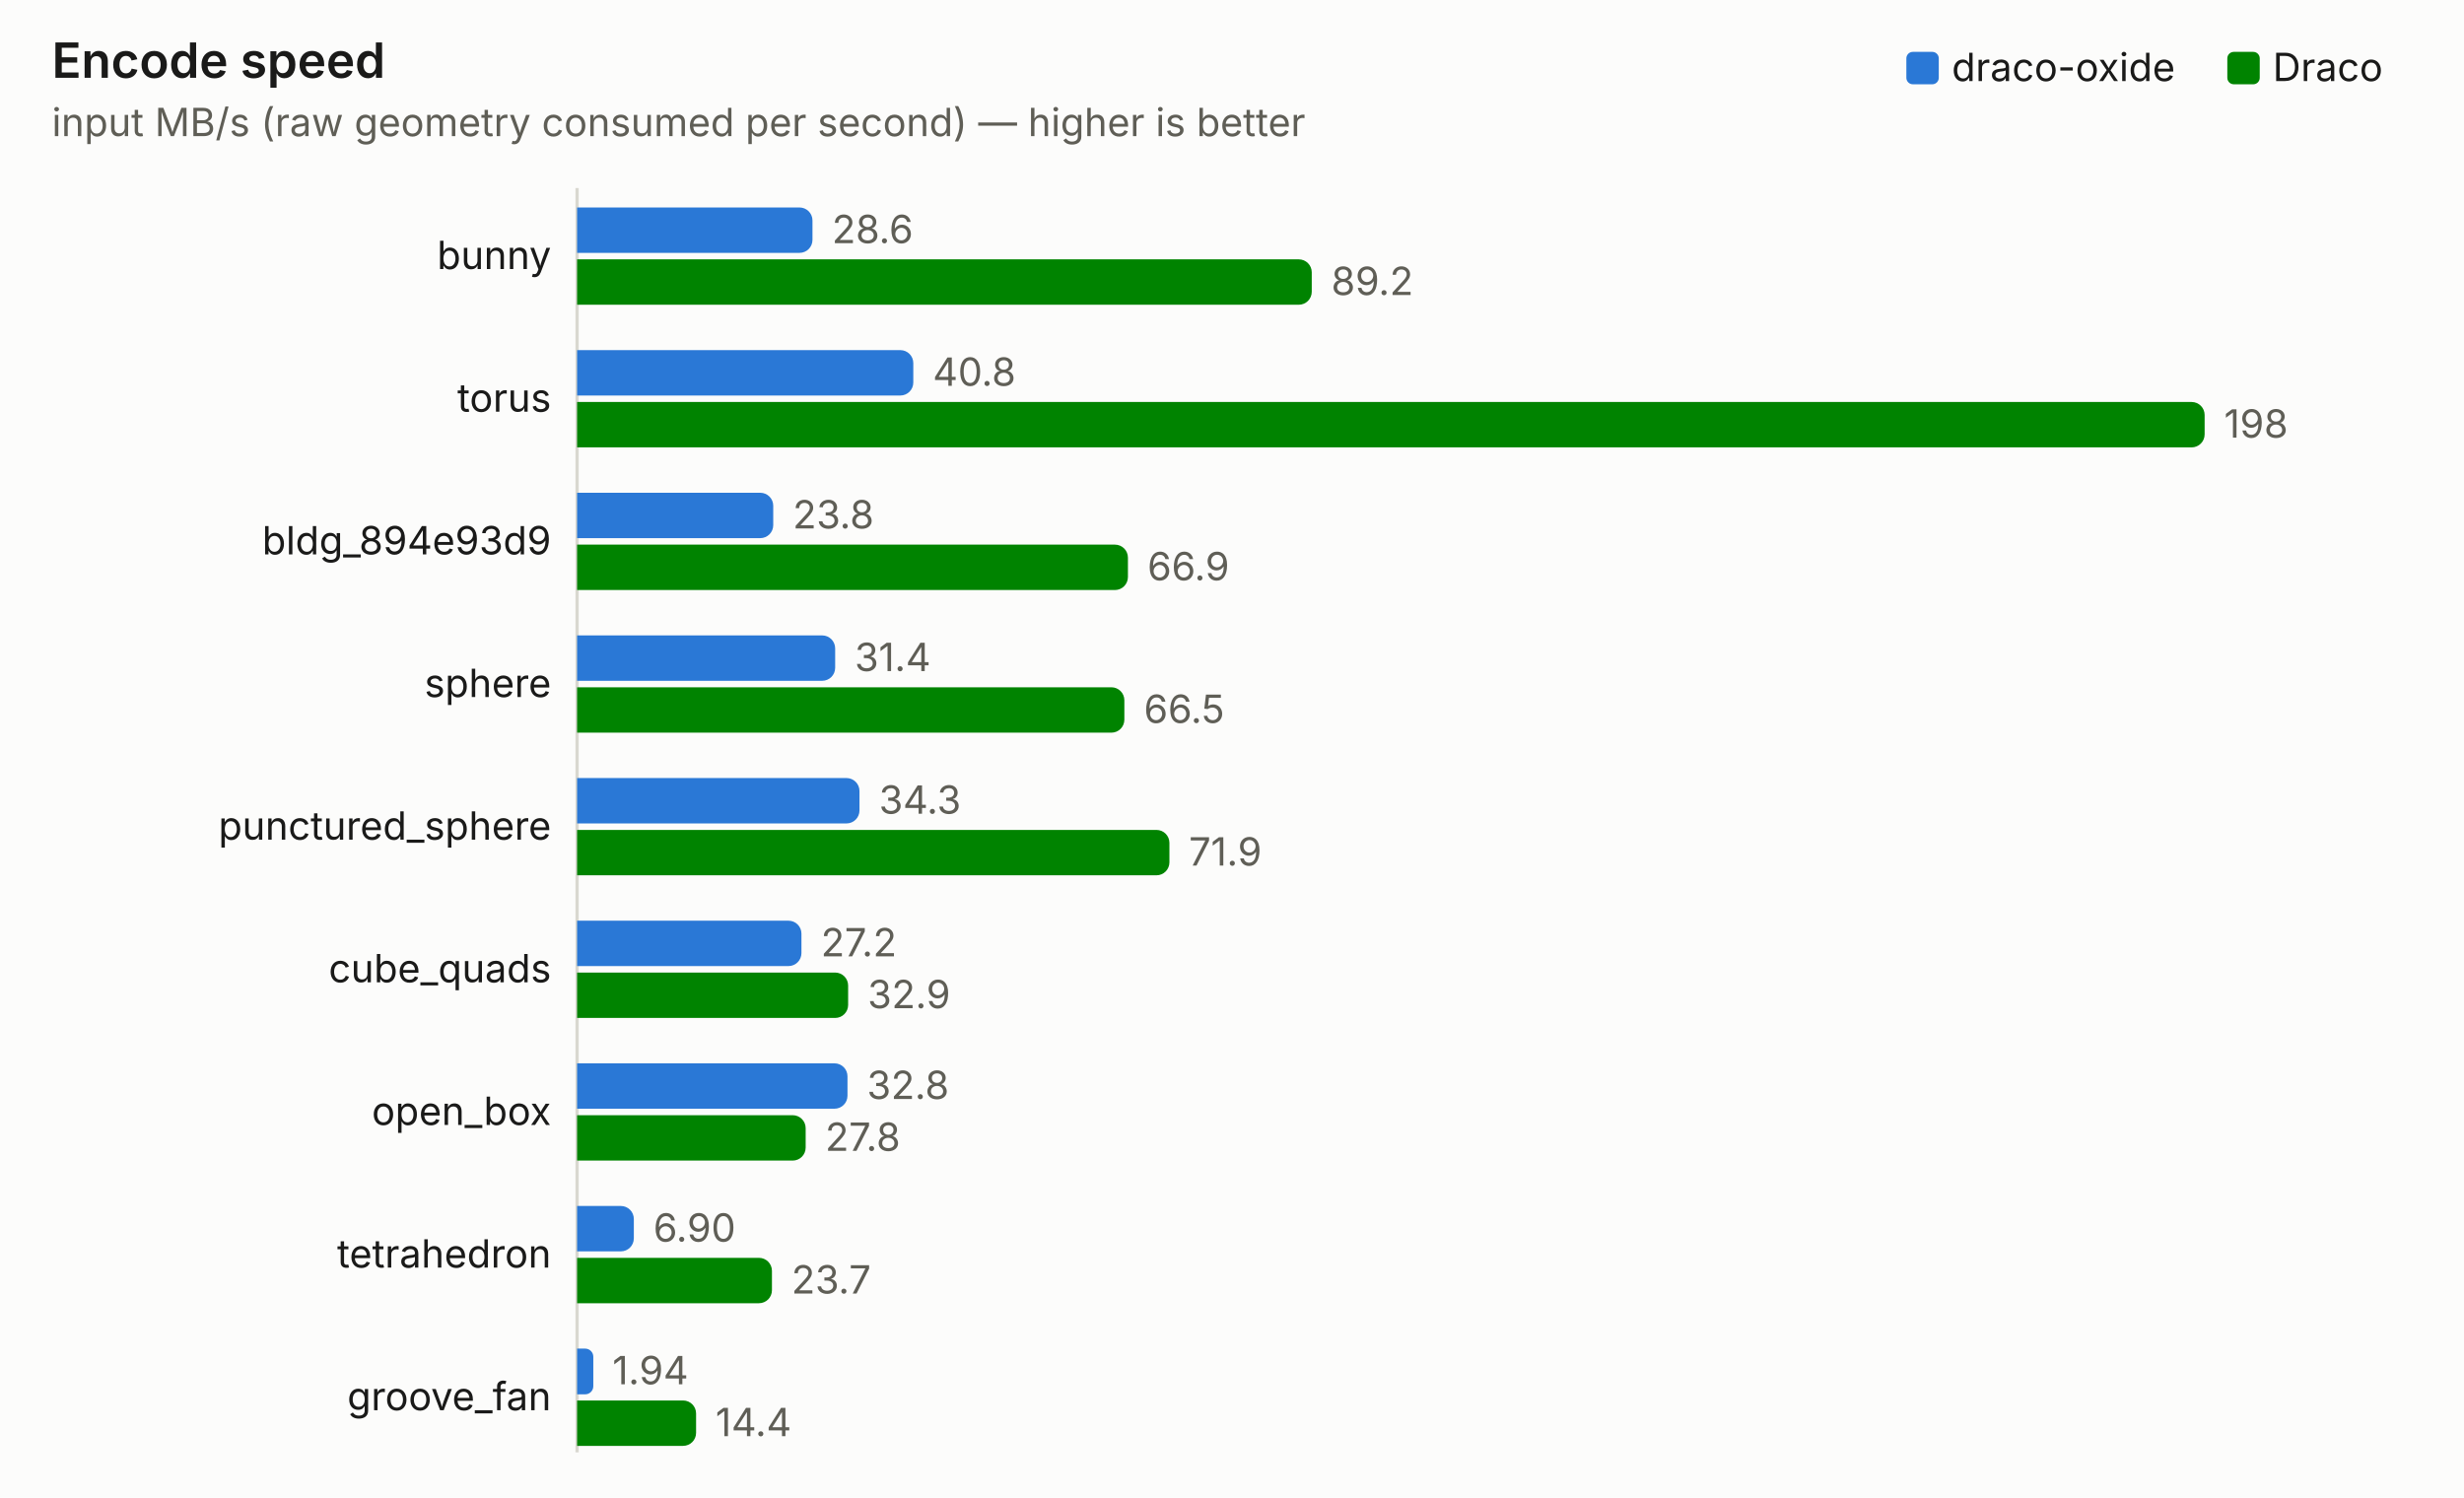
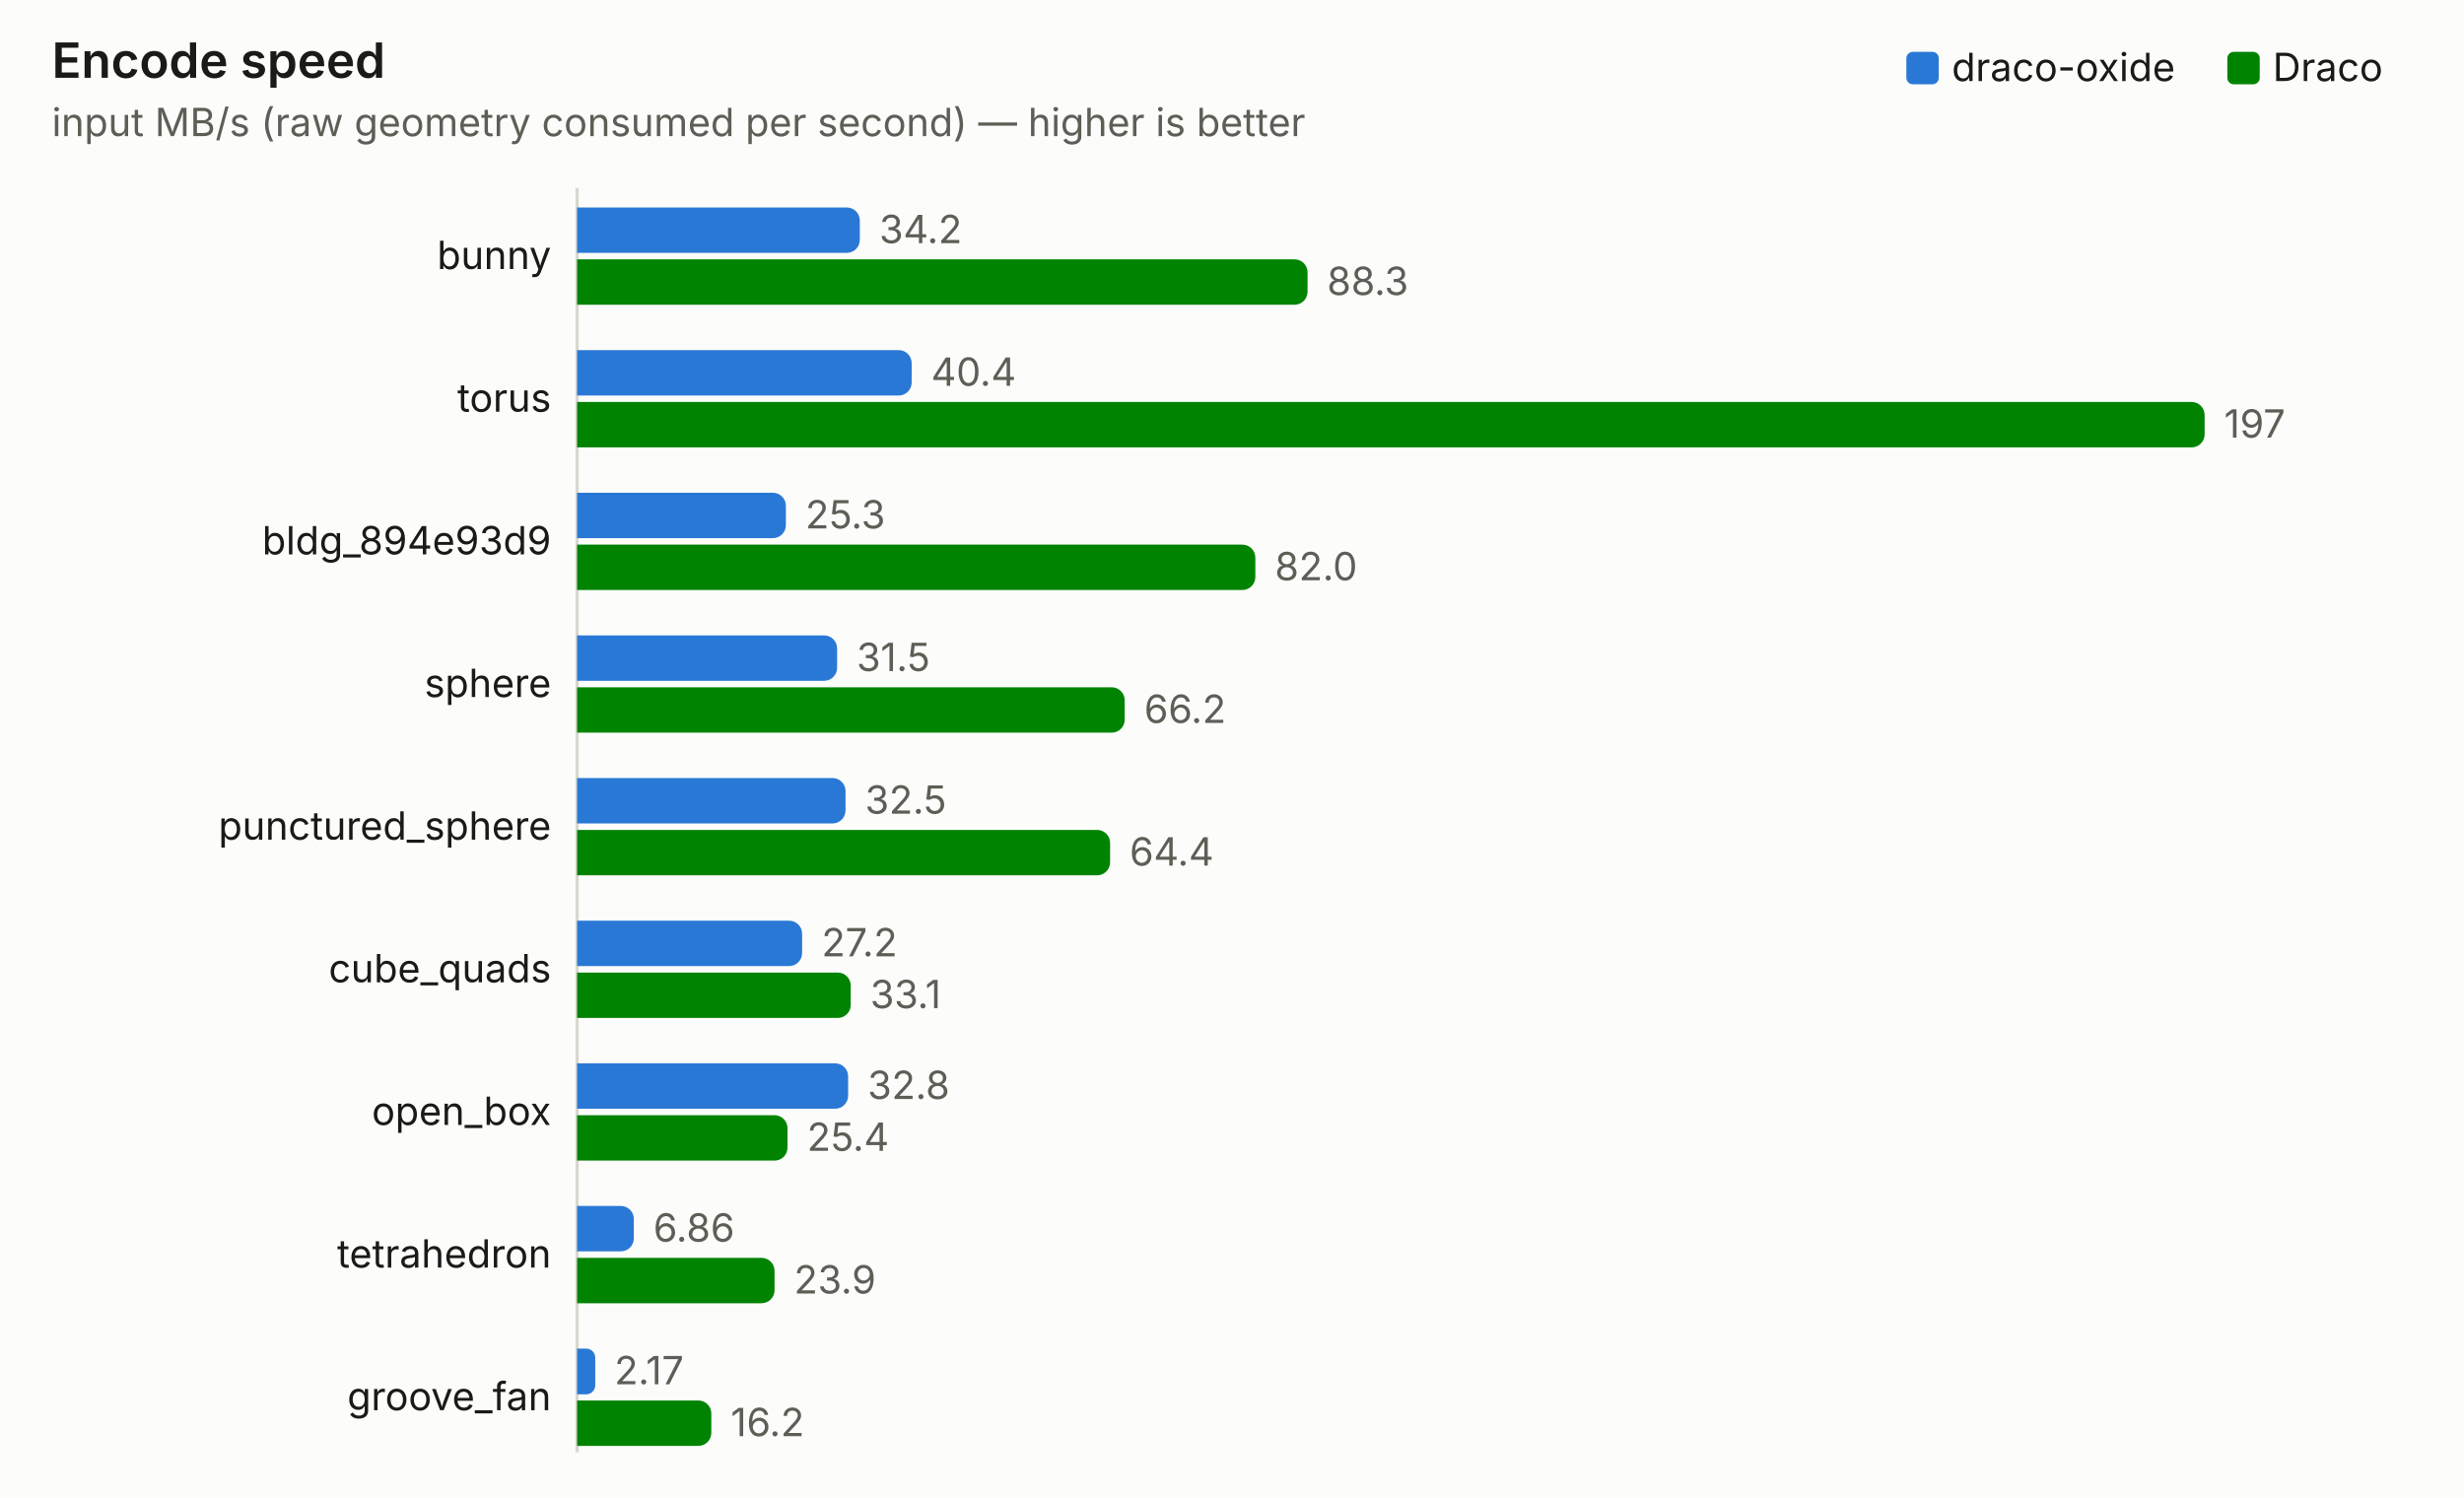
<svg xmlns="http://www.w3.org/2000/svg" width="760" height="462" viewBox="0 0 760 462" font-family="system-ui, -apple-system, 'Segoe UI', sans-serif" font-size="12">
  <rect width="760" height="462" fill="#fcfcfb" />
  <text x="16" y="24" font-size="15" font-weight="600" fill="#1a1a19">Encode speed</text>
  <text x="16" y="42" fill="#5f5e56">input MB/s (raw geometry consumed per second) — higher is better</text>
  <rect x="588.0" y="16" width="10" height="10" rx="2" fill="#2a78d6" />
  <text x="602.0" y="25" fill="#1a1a19">draco-oxide</text>
  <rect x="687.0" y="16" width="10" height="10" rx="2" fill="#008300" />
  <text x="701.0" y="25" fill="#1a1a19">Draco</text>
  <line x1="178" y1="58.0" x2="178" y2="448.0" stroke="#d9d8d0" stroke-width="1" />
  <text x="170.0" y="83.0" text-anchor="end" fill="#1a1a19">bunny</text>
-   <path d="M178.0 64.0 h68.6 a4.0 4.0 0 0 1 4.0 4.0 v6.0 a4.0 4.0 0 0 1 -4.0 4.0 h-68.6 Z" fill="#2a78d6" />
-   <text x="256.6" y="75.0" fill="#5f5e56">28.6</text>
-   <path d="M178.0 80.0 h222.6 a4.0 4.0 0 0 1 4.0 4.0 v6.0 a4.0 4.0 0 0 1 -4.0 4.0 h-222.6 Z" fill="#008300" />
-   <text x="410.6" y="91.0" fill="#5f5e56">89.2</text>
+   <path d="M178.0 64.0 h83.2 a4.0 4.0 0 0 1 4.0 4.0 v6.0 a4.0 4.0 0 0 1 -4.0 4.0 h-83.2 Z" fill="#2a78d6" />
+   <text x="271.2" y="75.0" fill="#5f5e56">34.2</text>
+   <path d="M178.0 80.0 h221.3 a4.0 4.0 0 0 1 4.0 4.0 v6.0 a4.0 4.0 0 0 1 -4.0 4.0 h-221.3 Z" fill="#008300" />
+   <text x="409.3" y="91.0" fill="#5f5e56">88.3</text>
  <text x="170.0" y="127.0" text-anchor="end" fill="#1a1a19">torus</text>
-   <path d="M178.0 108.0 h99.7 a4.0 4.0 0 0 1 4.0 4.0 v6.0 a4.0 4.0 0 0 1 -4.0 4.0 h-99.7 Z" fill="#2a78d6" />
-   <text x="287.7" y="119.0" fill="#5f5e56">40.8</text>
+   <path d="M178.0 108.0 h99.2 a4.0 4.0 0 0 1 4.0 4.0 v6.0 a4.0 4.0 0 0 1 -4.0 4.0 h-99.2 Z" fill="#2a78d6" />
+   <text x="287.2" y="119.0" fill="#5f5e56">40.4</text>
  <path d="M178.0 124.0 h498.0 a4.0 4.0 0 0 1 4.0 4.0 v6.0 a4.0 4.0 0 0 1 -4.0 4.0 h-498.0 Z" fill="#008300" />
-   <text x="686.0" y="135.0" fill="#5f5e56">198</text>
+   <text x="686.0" y="135.0" fill="#5f5e56">197</text>
  <text x="170.0" y="171.0" text-anchor="end" fill="#1a1a19">bldg_894e93d9</text>
-   <path d="M178.0 152.0 h56.5 a4.0 4.0 0 0 1 4.0 4.0 v6.0 a4.0 4.0 0 0 1 -4.0 4.0 h-56.5 Z" fill="#2a78d6" />
-   <text x="244.5" y="163.0" fill="#5f5e56">23.8</text>
-   <path d="M178.0 168.0 h165.9 a4.0 4.0 0 0 1 4.0 4.0 v6.0 a4.0 4.0 0 0 1 -4.0 4.0 h-165.9 Z" fill="#008300" />
-   <text x="353.9" y="179.0" fill="#5f5e56">66.9</text>
+   <path d="M178.0 152.0 h60.4 a4.0 4.0 0 0 1 4.0 4.0 v6.0 a4.0 4.0 0 0 1 -4.0 4.0 h-60.4 Z" fill="#2a78d6" />
+   <text x="248.4" y="163.0" fill="#5f5e56">25.3</text>
+   <path d="M178.0 168.0 h205.2 a4.0 4.0 0 0 1 4.0 4.0 v6.0 a4.0 4.0 0 0 1 -4.0 4.0 h-205.2 Z" fill="#008300" />
+   <text x="393.2" y="179.0" fill="#5f5e56">82.0</text>
  <text x="170.0" y="215.0" text-anchor="end" fill="#1a1a19">sphere</text>
-   <path d="M178.0 196.0 h75.6 a4.0 4.0 0 0 1 4.0 4.0 v6.0 a4.0 4.0 0 0 1 -4.0 4.0 h-75.6 Z" fill="#2a78d6" />
-   <text x="263.6" y="207.0" fill="#5f5e56">31.4</text>
-   <path d="M178.0 212.0 h164.8 a4.0 4.0 0 0 1 4.0 4.0 v6.0 a4.0 4.0 0 0 1 -4.0 4.0 h-164.8 Z" fill="#008300" />
-   <text x="352.8" y="223.0" fill="#5f5e56">66.5</text>
+   <path d="M178.0 196.0 h76.2 a4.0 4.0 0 0 1 4.0 4.0 v6.0 a4.0 4.0 0 0 1 -4.0 4.0 h-76.2 Z" fill="#2a78d6" />
+   <text x="264.2" y="207.0" fill="#5f5e56">31.5</text>
+   <path d="M178.0 212.0 h164.9 a4.0 4.0 0 0 1 4.0 4.0 v6.0 a4.0 4.0 0 0 1 -4.0 4.0 h-164.9 Z" fill="#008300" />
+   <text x="352.9" y="223.0" fill="#5f5e56">66.2</text>
  <text x="170.0" y="259.0" text-anchor="end" fill="#1a1a19">punctured_sphere</text>
-   <path d="M178.0 240.0 h83.1 a4.0 4.0 0 0 1 4.0 4.0 v6.0 a4.0 4.0 0 0 1 -4.0 4.0 h-83.1 Z" fill="#2a78d6" />
-   <text x="271.1" y="251.0" fill="#5f5e56">34.3</text>
-   <path d="M178.0 256.0 h178.7 a4.0 4.0 0 0 1 4.0 4.0 v6.0 a4.0 4.0 0 0 1 -4.0 4.0 h-178.7 Z" fill="#008300" />
-   <text x="366.7" y="267.0" fill="#5f5e56">71.9</text>
+   <path d="M178.0 240.0 h78.8 a4.0 4.0 0 0 1 4.0 4.0 v6.0 a4.0 4.0 0 0 1 -4.0 4.0 h-78.8 Z" fill="#2a78d6" />
+   <text x="266.8" y="251.0" fill="#5f5e56">32.5</text>
+   <path d="M178.0 256.0 h160.4 a4.0 4.0 0 0 1 4.0 4.0 v6.0 a4.0 4.0 0 0 1 -4.0 4.0 h-160.4 Z" fill="#008300" />
+   <text x="348.4" y="267.0" fill="#5f5e56">64.4</text>
  <text x="170.0" y="303.0" text-anchor="end" fill="#1a1a19">cube_quads</text>
-   <path d="M178.0 284.0 h65.2 a4.0 4.0 0 0 1 4.0 4.0 v6.0 a4.0 4.0 0 0 1 -4.0 4.0 h-65.2 Z" fill="#2a78d6" />
-   <text x="253.2" y="295.0" fill="#5f5e56">27.2</text>
-   <path d="M178.0 300.0 h79.6 a4.0 4.0 0 0 1 4.0 4.0 v6.0 a4.0 4.0 0 0 1 -4.0 4.0 h-79.6 Z" fill="#008300" />
-   <text x="267.6" y="311.0" fill="#5f5e56">32.9</text>
+   <path d="M178.0 284.0 h65.4 a4.0 4.0 0 0 1 4.0 4.0 v6.0 a4.0 4.0 0 0 1 -4.0 4.0 h-65.4 Z" fill="#2a78d6" />
+   <text x="253.4" y="295.0" fill="#5f5e56">27.2</text>
+   <path d="M178.0 300.0 h80.4 a4.0 4.0 0 0 1 4.0 4.0 v6.0 a4.0 4.0 0 0 1 -4.0 4.0 h-80.4 Z" fill="#008300" />
+   <text x="268.4" y="311.0" fill="#5f5e56">33.1</text>
  <text x="170.0" y="347.0" text-anchor="end" fill="#1a1a19">open_box</text>
-   <path d="M178.0 328.0 h79.4 a4.0 4.0 0 0 1 4.0 4.0 v6.0 a4.0 4.0 0 0 1 -4.0 4.0 h-79.4 Z" fill="#2a78d6" />
-   <text x="267.4" y="339.0" fill="#5f5e56">32.8</text>
-   <path d="M178.0 344.0 h66.5 a4.0 4.0 0 0 1 4.0 4.0 v6.0 a4.0 4.0 0 0 1 -4.0 4.0 h-66.5 Z" fill="#008300" />
-   <text x="254.5" y="355.0" fill="#5f5e56">27.8</text>
+   <path d="M178.0 328.0 h79.6 a4.0 4.0 0 0 1 4.0 4.0 v6.0 a4.0 4.0 0 0 1 -4.0 4.0 h-79.6 Z" fill="#2a78d6" />
+   <text x="267.6" y="339.0" fill="#5f5e56">32.8</text>
+   <path d="M178.0 344.0 h60.9 a4.0 4.0 0 0 1 4.0 4.0 v6.0 a4.0 4.0 0 0 1 -4.0 4.0 h-60.9 Z" fill="#008300" />
+   <text x="248.9" y="355.0" fill="#5f5e56">25.4</text>
  <text x="170.0" y="391.0" text-anchor="end" fill="#1a1a19">tetrahedron</text>
  <path d="M178.0 372.0 h13.5 a4.0 4.0 0 0 1 4.0 4.0 v6.0 a4.0 4.0 0 0 1 -4.0 4.0 h-13.5 Z" fill="#2a78d6" />
-   <text x="201.5" y="383.0" fill="#5f5e56">6.90</text>
-   <path d="M178.0 388.0 h56.1 a4.0 4.0 0 0 1 4.0 4.0 v6.0 a4.0 4.0 0 0 1 -4.0 4.0 h-56.1 Z" fill="#008300" />
-   <text x="244.1" y="399.0" fill="#5f5e56">23.7</text>
+   <text x="201.5" y="383.0" fill="#5f5e56">6.86</text>
+   <path d="M178.0 388.0 h56.9 a4.0 4.0 0 0 1 4.0 4.0 v6.0 a4.0 4.0 0 0 1 -4.0 4.0 h-56.9 Z" fill="#008300" />
+   <text x="244.9" y="399.0" fill="#5f5e56">23.9</text>
  <text x="170.0" y="435.0" text-anchor="end" fill="#1a1a19">groove_fan</text>
-   <path d="M178.0 416.0 h2.5 a2.5 2.5 0 0 1 2.5 2.5 v9.1 a2.5 2.5 0 0 1 -2.5 2.5 h-2.5 Z" fill="#2a78d6" />
-   <text x="188.9" y="427.0" fill="#5f5e56">1.94</text>
-   <path d="M178.0 432.0 h32.7 a4.0 4.0 0 0 1 4.0 4.0 v6.0 a4.0 4.0 0 0 1 -4.0 4.0 h-32.7 Z" fill="#008300" />
-   <text x="220.7" y="443.0" fill="#5f5e56">14.4</text>
+   <path d="M178.0 416.0 h2.8 a2.8 2.8 0 0 1 2.8 2.8 v8.5 a2.8 2.8 0 0 1 -2.8 2.8 h-2.8 Z" fill="#2a78d6" />
+   <text x="189.5" y="427.0" fill="#5f5e56">2.17</text>
+   <path d="M178.0 432.0 h37.4 a4.0 4.0 0 0 1 4.0 4.0 v6.0 a4.0 4.0 0 0 1 -4.0 4.0 h-37.4 Z" fill="#008300" />
+   <text x="225.4" y="443.0" fill="#5f5e56">16.2</text>
</svg>
